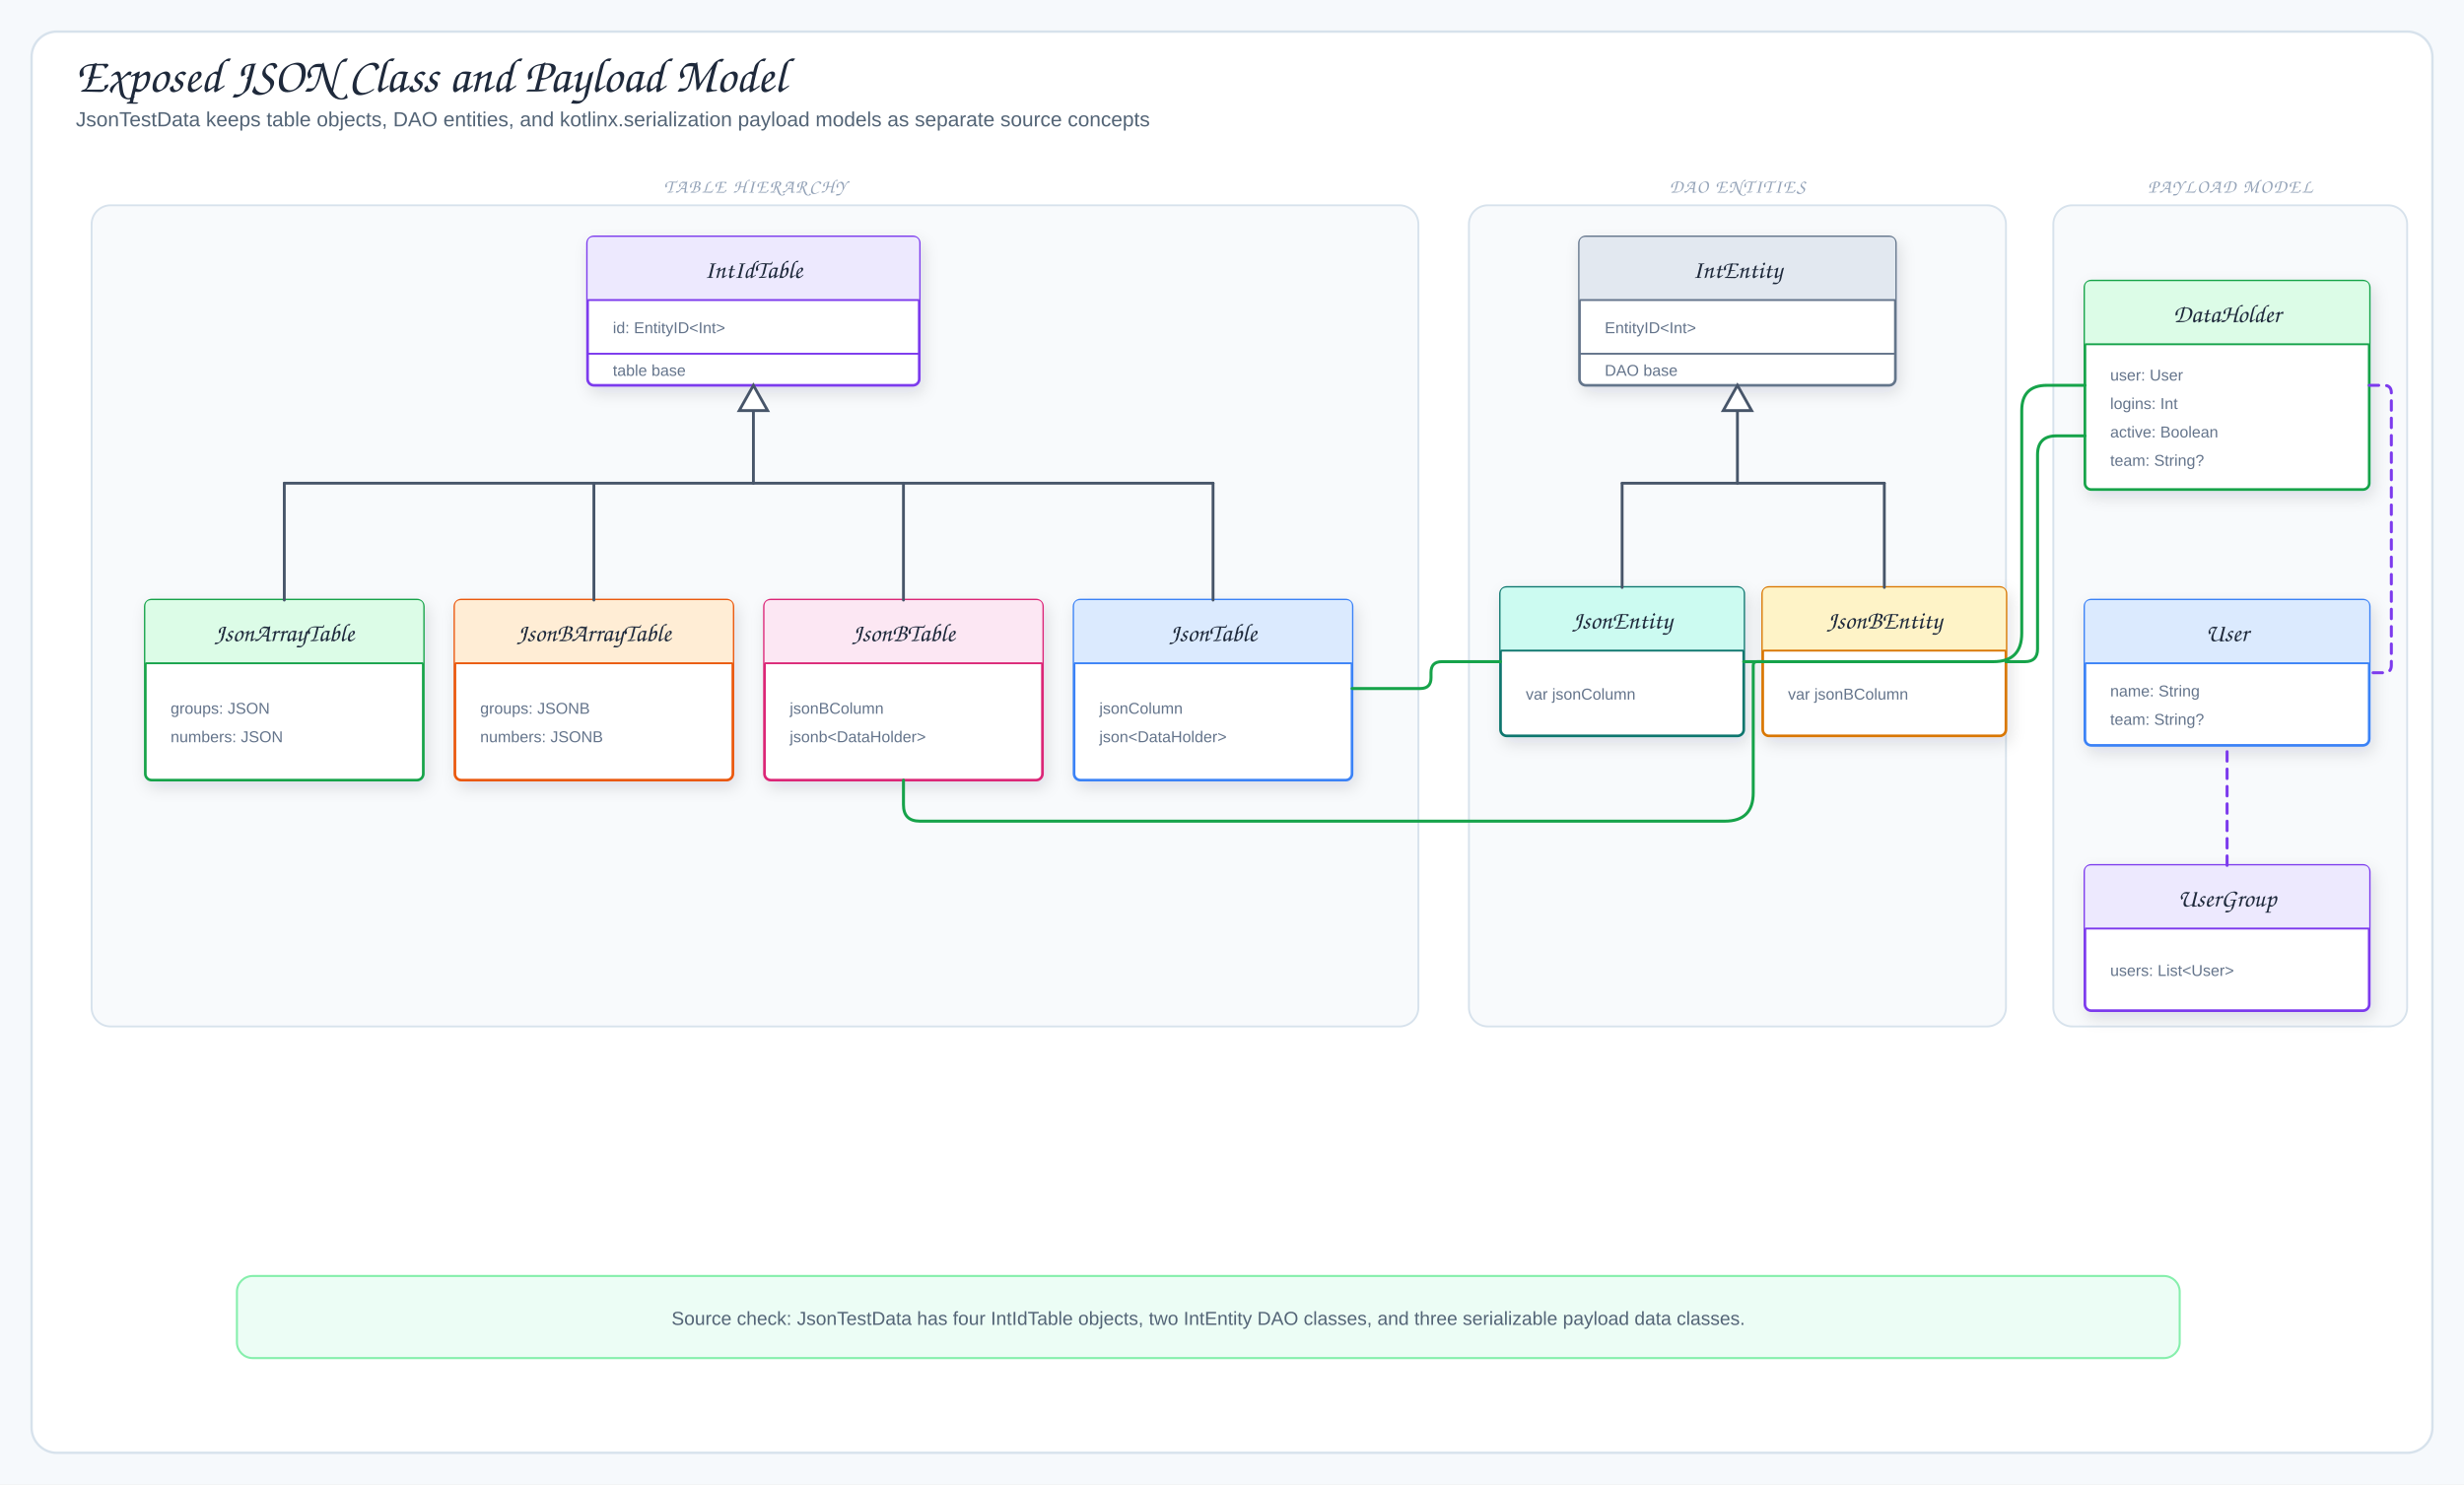
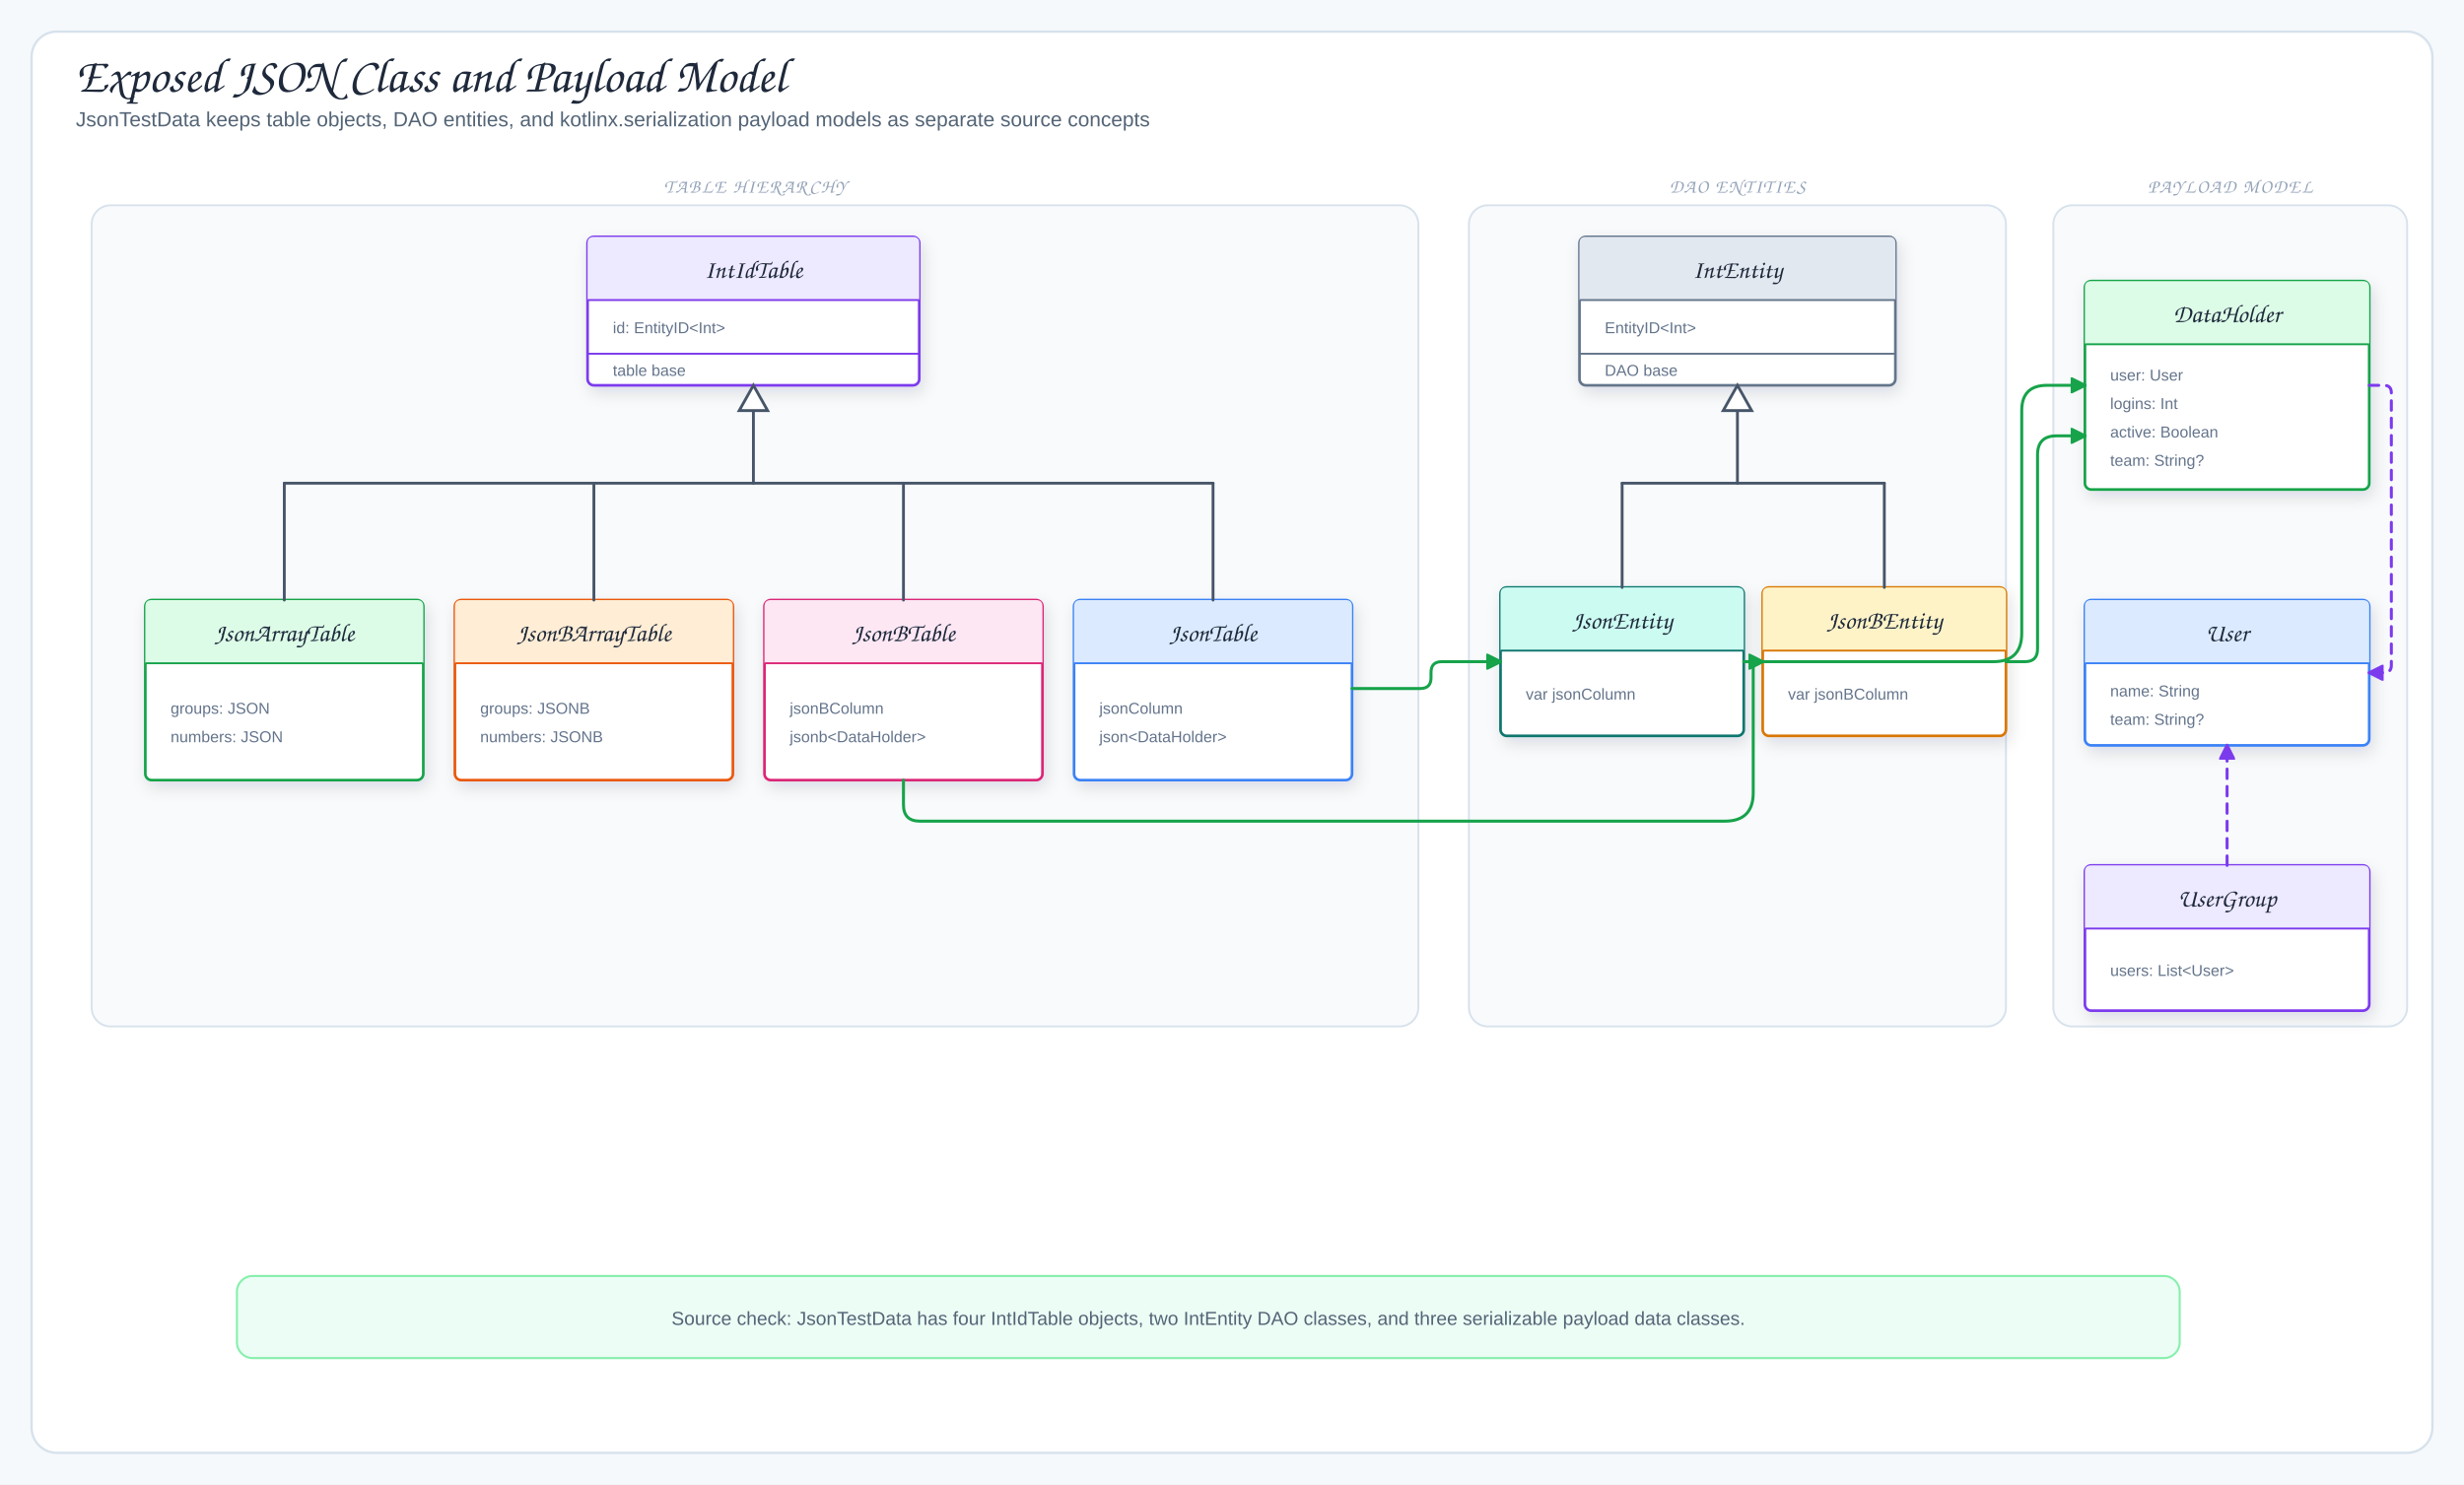
<svg xmlns="http://www.w3.org/2000/svg" viewBox="0 0 1560 940" width="1560" height="940" role="img" aria-label="Exposed JSON Class and Payload Model">
  <defs>
    <filter id="shadow" x="-10%" y="-10%" width="120%" height="130%">
      <feDropShadow dx="2" dy="4" stdDeviation="5" flood-color="#1f2937" flood-opacity="0.12" />
    </filter>
    <style>
.canvas{fill:#f6f9fc}.frame{fill:#fff;stroke:#d7e2ec;stroke-width:1.5}
.title{font-family:"Architects Daughter","Comic Sans MS",cursive;font-size:31px;fill:#1e293b}
.subtitle,.detail{font-family:"Comic Mono","Comic Sans MS","Comic Sans","Comic Neue",Arial,sans-serif;fill:#536476}
.subtitle{font-size:13px}.detail{font-size:12px}.tiny{font-family:"Comic Mono","Comic Sans MS","Comic Sans","Comic Neue",Arial,sans-serif;font-size:10px;fill:#64748b}
.label{font-family:"Architects Daughter","Comic Sans MS",cursive;font-size:16px;fill:#1e293b}
.panelTitle{font-family:"Architects Daughter","Comic Sans MS",cursive;font-size:12px;letter-spacing:.08em;fill:#94a3b8}
.card{stroke-width:1.7;filter:url(#shadow)}.panel{fill:#f8fafc;stroke:#d7e2ec;stroke-width:1.2}
- .arrow{fill:none;stroke:#2563eb;stroke-width:2;stroke-linecap:round;stroke-linejoin:round;}
- .mapLine{fill:none;stroke:#16a34a;stroke-width:1.9;stroke-linecap:round;stroke-linejoin:round;}
- .codecLine{fill:none;stroke:#db2777;stroke-width:1.9;stroke-linecap:round;stroke-linejoin:round;}
- .dbUse{fill:none;stroke:#ea580c;stroke-width:2;stroke-linecap:round;stroke-linejoin:round;}
- .runtimeUse{fill:none;stroke:#7c3aed;stroke-width:1.9;stroke-dasharray:6 5;stroke-linecap:round;stroke-linejoin:round;}
+ .arrow{fill:none;stroke:#2563eb;stroke-width:2;stroke-linecap:round;stroke-linejoin:round;marker-end:url(#arrow-arrow-df018f);}
+ .mapLine{fill:none;stroke:#16a34a;stroke-width:1.9;stroke-linecap:round;stroke-linejoin:round;marker-end:url(#arrow-mapLine-483388);}
+ .codecLine{fill:none;stroke:#db2777;stroke-width:1.9;stroke-linecap:round;stroke-linejoin:round;marker-end:url(#arrow-codecLine-3fafbd);}
+ .dbUse{fill:none;stroke:#ea580c;stroke-width:2;stroke-linecap:round;stroke-linejoin:round;marker-end:url(#arrow-dbUse-4b232d);}
+ .runtimeUse{fill:none;stroke:#7c3aed;stroke-width:1.9;stroke-dasharray:6 5;stroke-linecap:round;stroke-linejoin:round;marker-end:url(#arrow-runtimeUse-63ea90);}
.inheritStem{fill:none;stroke:#475569;stroke-width:1.8;stroke-linecap:round;stroke-linejoin:round}
</style>
+     <marker id="arrow-arrow-df018f" markerWidth="10" markerHeight="10" viewBox="0 0 10 10" refX="9" refY="5" orient="auto" markerUnits="userSpaceOnUse">
+       <path d="M 0 0 L 10 5 L 0 10 Z" fill="#2563eb" stroke="#2563eb" stroke-width="1" stroke-dasharray="none" style="stroke-dasharray:none!important" />
+     </marker>
+     <marker id="arrow-mapLine-483388" markerWidth="10" markerHeight="10" viewBox="0 0 10 10" refX="9" refY="5" orient="auto" markerUnits="userSpaceOnUse">
+       <path d="M 0 0 L 10 5 L 0 10 Z" fill="#16a34a" stroke="#16a34a" stroke-width="1" stroke-dasharray="none" style="stroke-dasharray:none!important" />
+     </marker>
+     <marker id="arrow-codecLine-3fafbd" markerWidth="10" markerHeight="10" viewBox="0 0 10 10" refX="9" refY="5" orient="auto" markerUnits="userSpaceOnUse">
+       <path d="M 0 0 L 10 5 L 0 10 Z" fill="#db2777" stroke="#db2777" stroke-width="1" stroke-dasharray="none" style="stroke-dasharray:none!important" />
+     </marker>
+     <marker id="arrow-dbUse-4b232d" markerWidth="10" markerHeight="10" viewBox="0 0 10 10" refX="9" refY="5" orient="auto" markerUnits="userSpaceOnUse">
+       <path d="M 0 0 L 10 5 L 0 10 Z" fill="#ea580c" stroke="#ea580c" stroke-width="1" stroke-dasharray="none" style="stroke-dasharray:none!important" />
+     </marker>
+     <marker id="arrow-runtimeUse-63ea90" markerWidth="10" markerHeight="10" viewBox="0 0 10 10" refX="9" refY="5" orient="auto" markerUnits="userSpaceOnUse">
+       <path d="M 0 0 L 10 5 L 0 10 Z" fill="#7c3aed" stroke="#7c3aed" stroke-width="1" stroke-dasharray="none" style="stroke-dasharray:none!important" />
+     </marker>
  </defs>
  <rect width="1560" height="940" class="canvas" />
  <rect x="20" y="20" width="1520" height="900" rx="16" class="frame" />
  <text x="48" y="58" class="title">Exposed JSON Class and Payload Model</text>
  <text x="48" y="80" class="subtitle">JsonTestData keeps table objects, DAO entities, and kotlinx.serialization payload models as separate source concepts</text>
  <rect x="58" y="130" width="840" height="520" rx="12" class="panel" />
  <text x="478" y="122" class="panelTitle" text-anchor="middle">TABLE HIERARCHY</text>
  <rect x="372" y="150" width="210" height="94" rx="4" fill="#fff" stroke="#7c3aed" class="card" />
  <path d="M372,190 L372,154 Q372,150 376,150 L578,150 Q582,150 582,154 L582,190 Z" fill="#ede9fe" />
  <line x1="372" y1="190" x2="582" y2="190" stroke="#7c3aed" stroke-width="1.2" />
  <text x="477" y="176" class="label" text-anchor="middle">IntIdTable</text>
  <line x1="372" y1="224" x2="582" y2="224" stroke="#7c3aed" stroke-width="1.2" />
  <text x="388" y="211" class="tiny">id: EntityID&lt;Int&gt;</text>
  <text x="388" y="238" class="tiny">table base</text>
  <rect x="92" y="380" width="176" height="114" rx="4" fill="#fff" stroke="#16a34a" class="card" />
  <path d="M92,420 L92,384 Q92,380 96,380 L264,380 Q268,380 268,384 L268,420 Z" fill="#dcfce7" />
  <line x1="92" y1="420" x2="268" y2="420" stroke="#16a34a" stroke-width="1.2" />
  <text x="180" y="406" class="label" text-anchor="middle">JsonArrayTable</text>
  <text x="108" y="452" class="tiny">groups: JSON</text>
  <text x="108" y="470" class="tiny">numbers: JSON</text>
  <rect x="288" y="380" width="176" height="114" rx="4" fill="#fff" stroke="#ea580c" class="card" />
  <path d="M288,420 L288,384 Q288,380 292,380 L460,380 Q464,380 464,384 L464,420 Z" fill="#ffedd5" />
  <line x1="288" y1="420" x2="464" y2="420" stroke="#ea580c" stroke-width="1.2" />
  <text x="376" y="406" class="label" text-anchor="middle">JsonBArrayTable</text>
  <text x="304" y="452" class="tiny">groups: JSONB</text>
  <text x="304" y="470" class="tiny">numbers: JSONB</text>
  <rect x="484" y="380" width="176" height="114" rx="4" fill="#fff" stroke="#db2777" class="card" />
  <path d="M484,420 L484,384 Q484,380 488,380 L656,380 Q660,380 660,384 L660,420 Z" fill="#fce7f3" />
  <line x1="484" y1="420" x2="660" y2="420" stroke="#db2777" stroke-width="1.2" />
  <text x="572" y="406" class="label" text-anchor="middle">JsonBTable</text>
  <text x="500" y="452" class="tiny">jsonBColumn</text>
  <text x="500" y="470" class="tiny">jsonb&lt;DataHolder&gt;</text>
  <rect x="680" y="380" width="176" height="114" rx="4" fill="#fff" stroke="#3b82f6" class="card" />
  <path d="M680,420 L680,384 Q680,380 684,380 L852,380 Q856,380 856,384 L856,420 Z" fill="#dbeafe" />
  <line x1="680" y1="420" x2="856" y2="420" stroke="#3b82f6" stroke-width="1.2" />
  <text x="768" y="406" class="label" text-anchor="middle">JsonTable</text>
  <text x="696" y="452" class="tiny">jsonColumn</text>
  <text x="696" y="470" class="tiny">json&lt;DataHolder&gt;</text>
  <path d="M477,260 L477,306" class="inheritStem" />
  <polygon points="477,244 468,260 486,260" fill="#fff" stroke="#475569" stroke-width="1.8" />
  <path d="M180,306 L768,306" class="inheritStem" />
  <path d="M180,306 L180,380" class="inheritStem" />
  <path d="M376,306 L376,380" class="inheritStem" />
  <path d="M572,306 L572,380" class="inheritStem" />
  <path d="M768,306 L768,380" class="inheritStem" />
  <rect x="930" y="130" width="340" height="520" rx="12" class="panel" />
  <text x="1100" y="122" class="panelTitle" text-anchor="middle">DAO ENTITIES</text>
  <rect x="1000" y="150" width="200" height="94" rx="4" fill="#fff" stroke="#64748b" class="card" />
  <path d="M1000,190 L1000,154 Q1000,150 1004,150 L1196,150 Q1200,150 1200,154 L1200,190 Z" fill="#e2e8f0" />
  <line x1="1000" y1="190" x2="1200" y2="190" stroke="#64748b" stroke-width="1.2" />
  <text x="1100" y="176" class="label" text-anchor="middle">IntEntity</text>
  <line x1="1000" y1="224" x2="1200" y2="224" stroke="#64748b" stroke-width="1.2" />
  <text x="1016" y="211" class="tiny">EntityID&lt;Int&gt;</text>
  <text x="1016" y="238" class="tiny">DAO base</text>
  <rect x="950" y="372" width="154" height="94" rx="4" fill="#fff" stroke="#0f766e" class="card" />
  <path d="M950,412 L950,376 Q950,372 954,372 L1100,372 Q1104,372 1104,376 L1104,412 Z" fill="#ccfbf1" />
  <line x1="950" y1="412" x2="1104" y2="412" stroke="#0f766e" stroke-width="1.2" />
  <text x="1027" y="398" class="label" text-anchor="middle">JsonEntity</text>
  <text x="966" y="443" class="tiny">var jsonColumn</text>
  <rect x="1116" y="372" width="154" height="94" rx="4" fill="#fff" stroke="#d97706" class="card" />
  <path d="M1116,412 L1116,376 Q1116,372 1120,372 L1266,372 Q1270,372 1270,376 L1270,412 Z" fill="#fef3c7" />
  <line x1="1116" y1="412" x2="1270" y2="412" stroke="#d97706" stroke-width="1.2" />
  <text x="1193" y="398" class="label" text-anchor="middle">JsonBEntity</text>
  <text x="1132" y="443" class="tiny">var jsonBColumn</text>
  <path d="M1100,260 L1100,306" class="inheritStem" />
  <polygon points="1100,244 1091,260 1109,260" fill="#fff" stroke="#475569" stroke-width="1.8" />
  <path d="M1027,306 L1193,306" class="inheritStem" />
  <path d="M1027,306 L1027,372" class="inheritStem" />
  <path d="M1193,306 L1193,372" class="inheritStem" />
-   <path d="M856,436 L899.2,436 Q906,436 906,429.2 L906,425.8 Q906,419 912.8,419 L950,419" class="mapLine" />
-   <path d="M572,494 L572,509.6 Q572,520 582.4,520 L1092,520 Q1110,520 1110,502 L1110,421.4 Q1110,419 1112.4,419 L1116,419" class="mapLine" />
+   <path d="M856,436 L899.2,436 Q906,436 906,429.2 L906,425.8 Q906,419 912.8,419 L950,419" class="mapLine connector" />
+   <path d="M572,494 L572,509.6 Q572,520 582.4,520 L1092,520 Q1110,520 1110,502 L1110,421.4 Q1110,419 1112.4,419 L1116,419" class="mapLine connector" />
  <rect x="1300" y="130" width="224" height="520" rx="12" class="panel" />
  <text x="1412" y="122" class="panelTitle" text-anchor="middle">PAYLOAD MODEL</text>
  <rect x="1320" y="178" width="180" height="132" rx="4" fill="#fff" stroke="#16a34a" class="card" />
  <path d="M1320,218 L1320,182 Q1320,178 1324,178 L1496,178 Q1500,178 1500,182 L1500,218 Z" fill="#dcfce7" />
  <line x1="1320" y1="218" x2="1500" y2="218" stroke="#16a34a" stroke-width="1.2" />
  <text x="1410" y="204" class="label" text-anchor="middle">DataHolder</text>
  <text x="1336" y="241" class="tiny">user: User</text>
  <text x="1336" y="259" class="tiny">logins: Int</text>
  <text x="1336" y="277" class="tiny">active: Boolean</text>
  <text x="1336" y="295" class="tiny">team: String?</text>
  <rect x="1320" y="380" width="180" height="92" rx="4" fill="#fff" stroke="#3b82f6" class="card" />
  <path d="M1320,420 L1320,384 Q1320,380 1324,380 L1496,380 Q1500,380 1500,384 L1500,420 Z" fill="#dbeafe" />
  <line x1="1320" y1="420" x2="1500" y2="420" stroke="#3b82f6" stroke-width="1.2" />
  <text x="1410" y="406" class="label" text-anchor="middle">User</text>
  <text x="1336" y="441" class="tiny">name: String</text>
  <text x="1336" y="459" class="tiny">team: String?</text>
  <rect x="1320" y="548" width="180" height="92" rx="4" fill="#fff" stroke="#7c3aed" class="card" />
  <path d="M1320,588 L1320,552 Q1320,548 1324,548 L1496,548 Q1500,548 1500,552 L1500,588 Z" fill="#ede9fe" />
  <line x1="1320" y1="588" x2="1500" y2="588" stroke="#7c3aed" stroke-width="1.2" />
  <text x="1410" y="574" class="label" text-anchor="middle">UserGroup</text>
  <text x="1336" y="618" class="tiny">users: List&lt;User&gt;</text>
-   <path d="M1500,244 L1509.3,244 Q1514,244 1514,248.7 L1514,421.3 Q1514,426 1509.3,426 L1500,426" class="runtimeUse" />
-   <path d="M1410,548 L1410,472" class="runtimeUse" />
-   <path d="M1104,419 L1262,419 Q1280,419 1280,401 L1280,260 Q1280,244 1296,244 L1320,244" class="mapLine" />
-   <path d="M1270,419 L1282,419 Q1290,419 1290,411 L1290,288 Q1290,276 1302,276 L1320,276" class="mapLine" />
+   <path d="M1500,244 L1509.3,244 Q1514,244 1514,248.7 L1514,421.3 Q1514,426 1509.3,426 L1500,426" class="runtimeUse connector" />
+   <path d="M1410,548 L1410,472" class="runtimeUse connector" />
+   <path d="M1104,419 L1262,419 Q1280,419 1280,401 L1280,260 Q1280,244 1296,244 L1320,244" class="mapLine connector" />
+   <path d="M1270,419 L1282,419 Q1290,419 1290,411 L1290,288 Q1290,276 1302,276 L1320,276" class="mapLine connector" />
  <rect x="150" y="808" width="1230" height="52" rx="10" fill="#ecfdf5" stroke="#86efac" stroke-width="1.3" />
  <text x="765" y="839" class="detail" text-anchor="middle">Source check: JsonTestData has four IntIdTable objects, two IntEntity DAO classes, and three serializable payload data classes.</text>
</svg>
